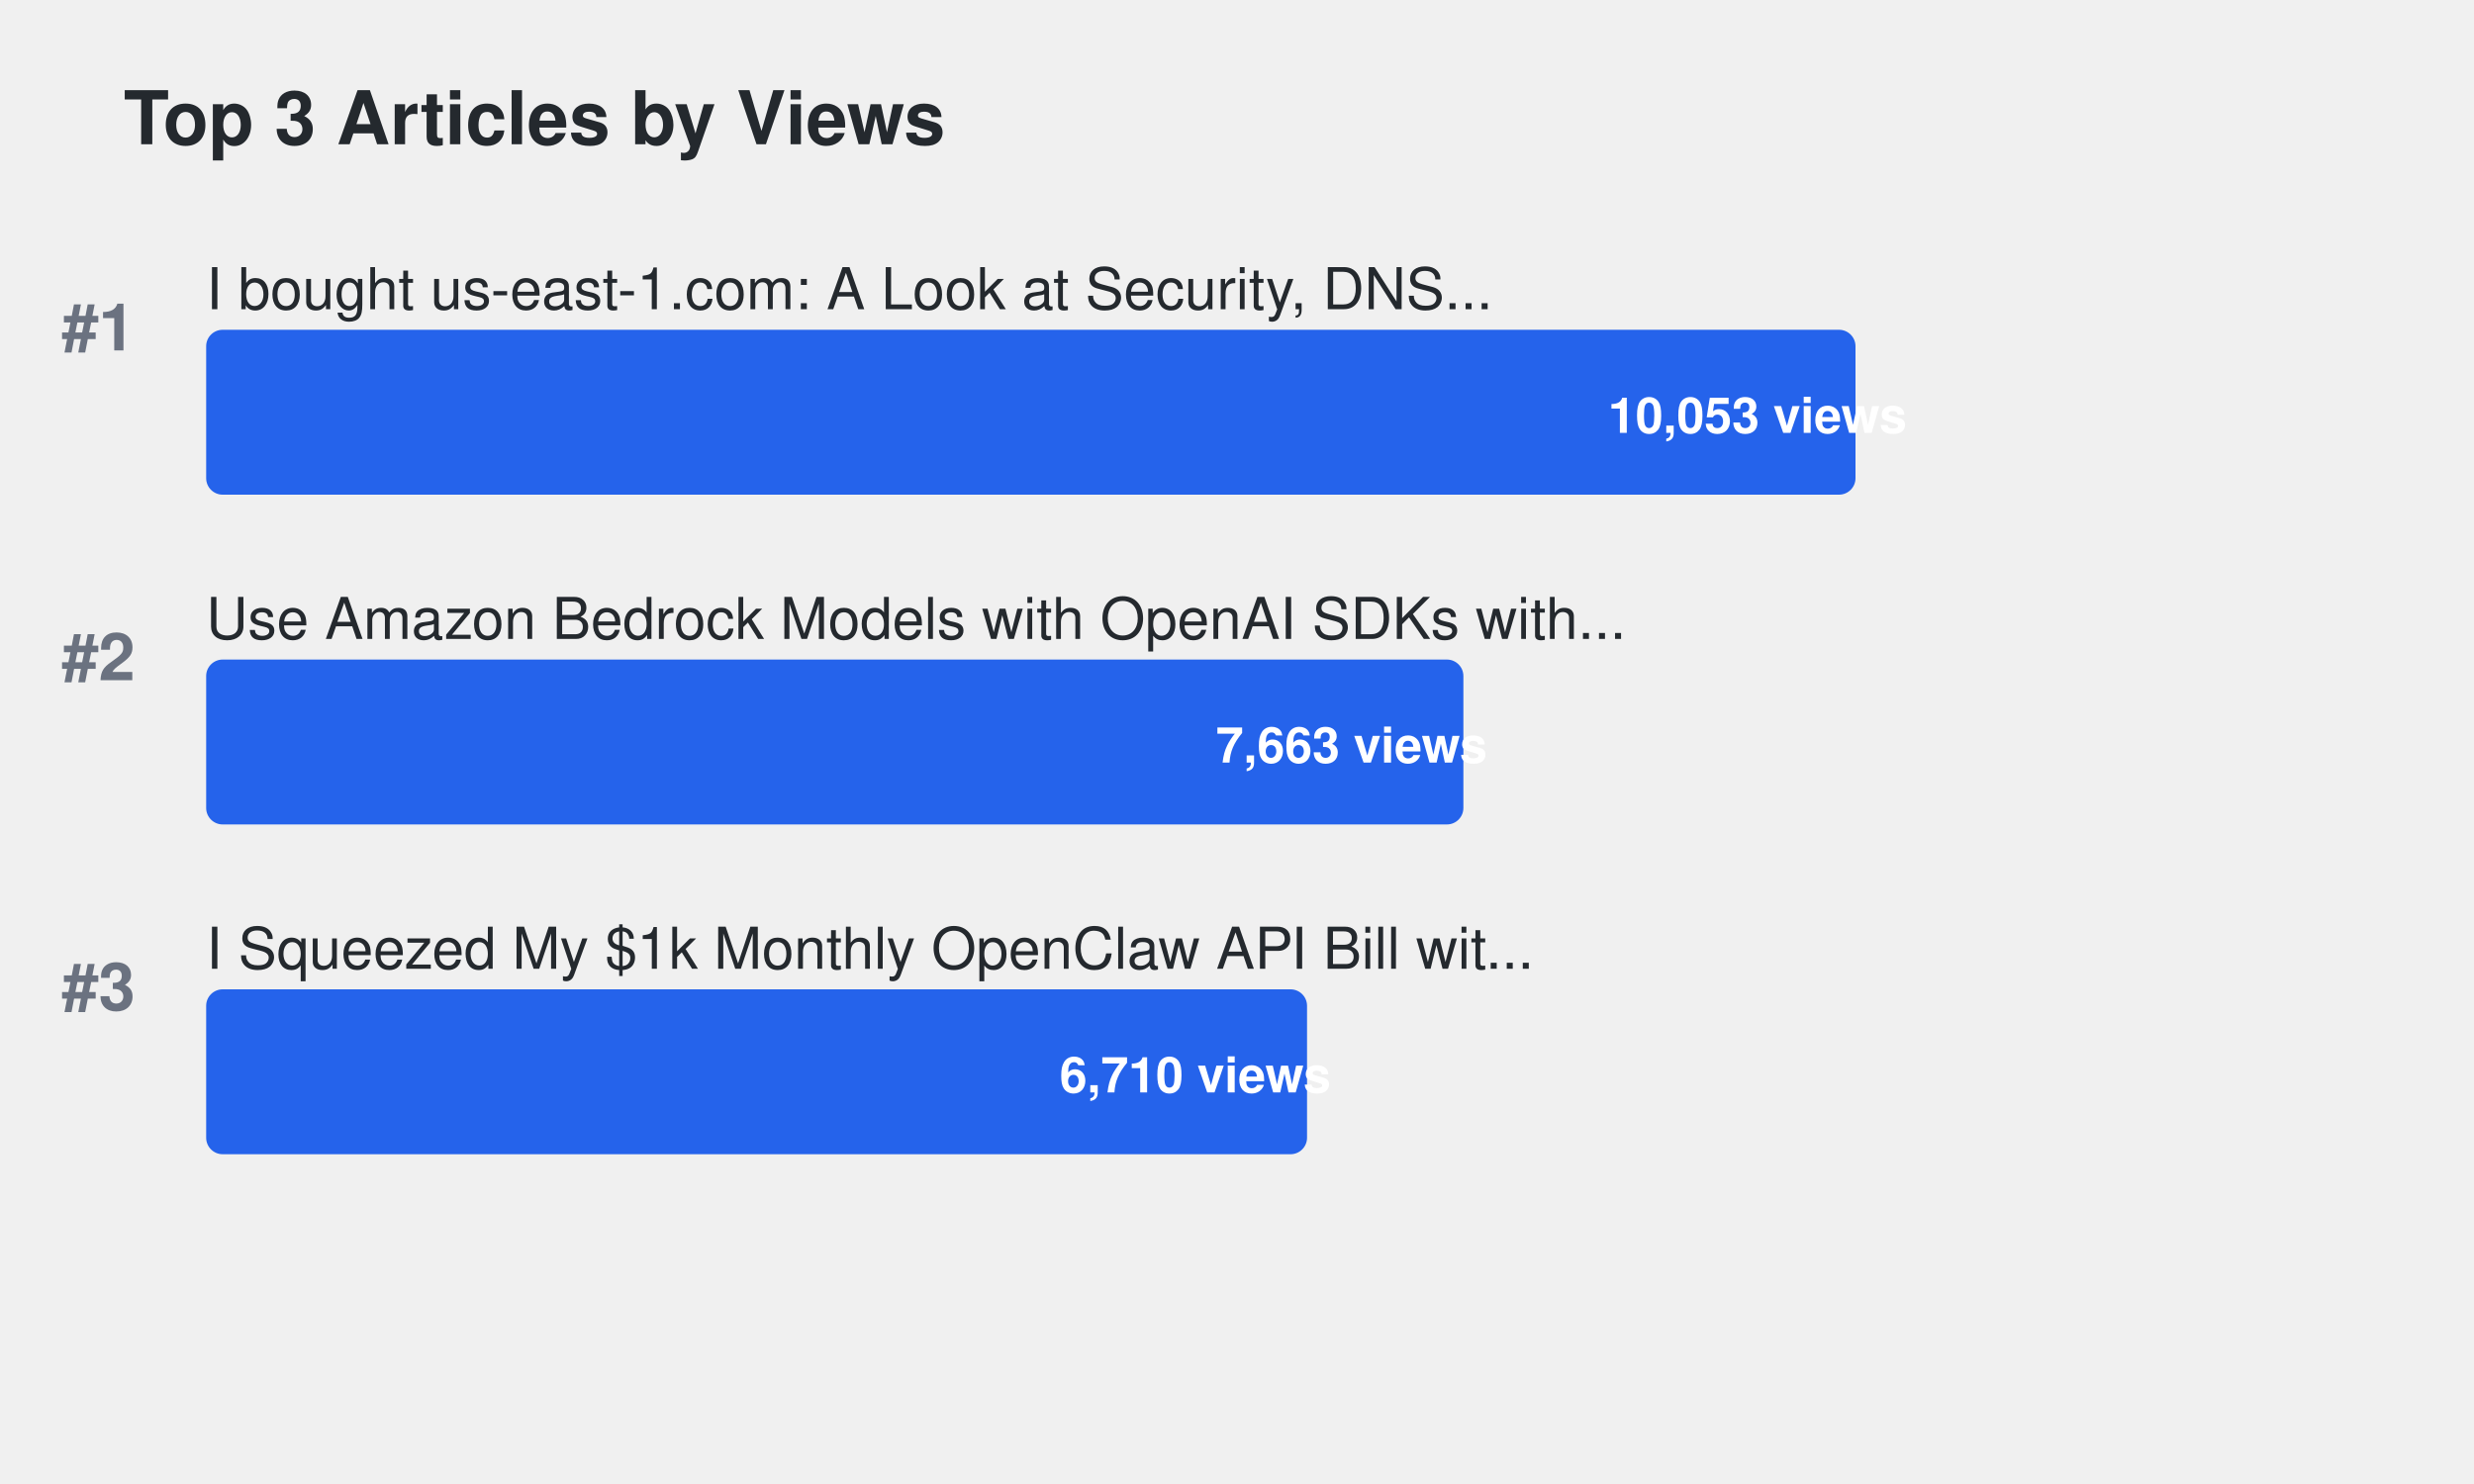
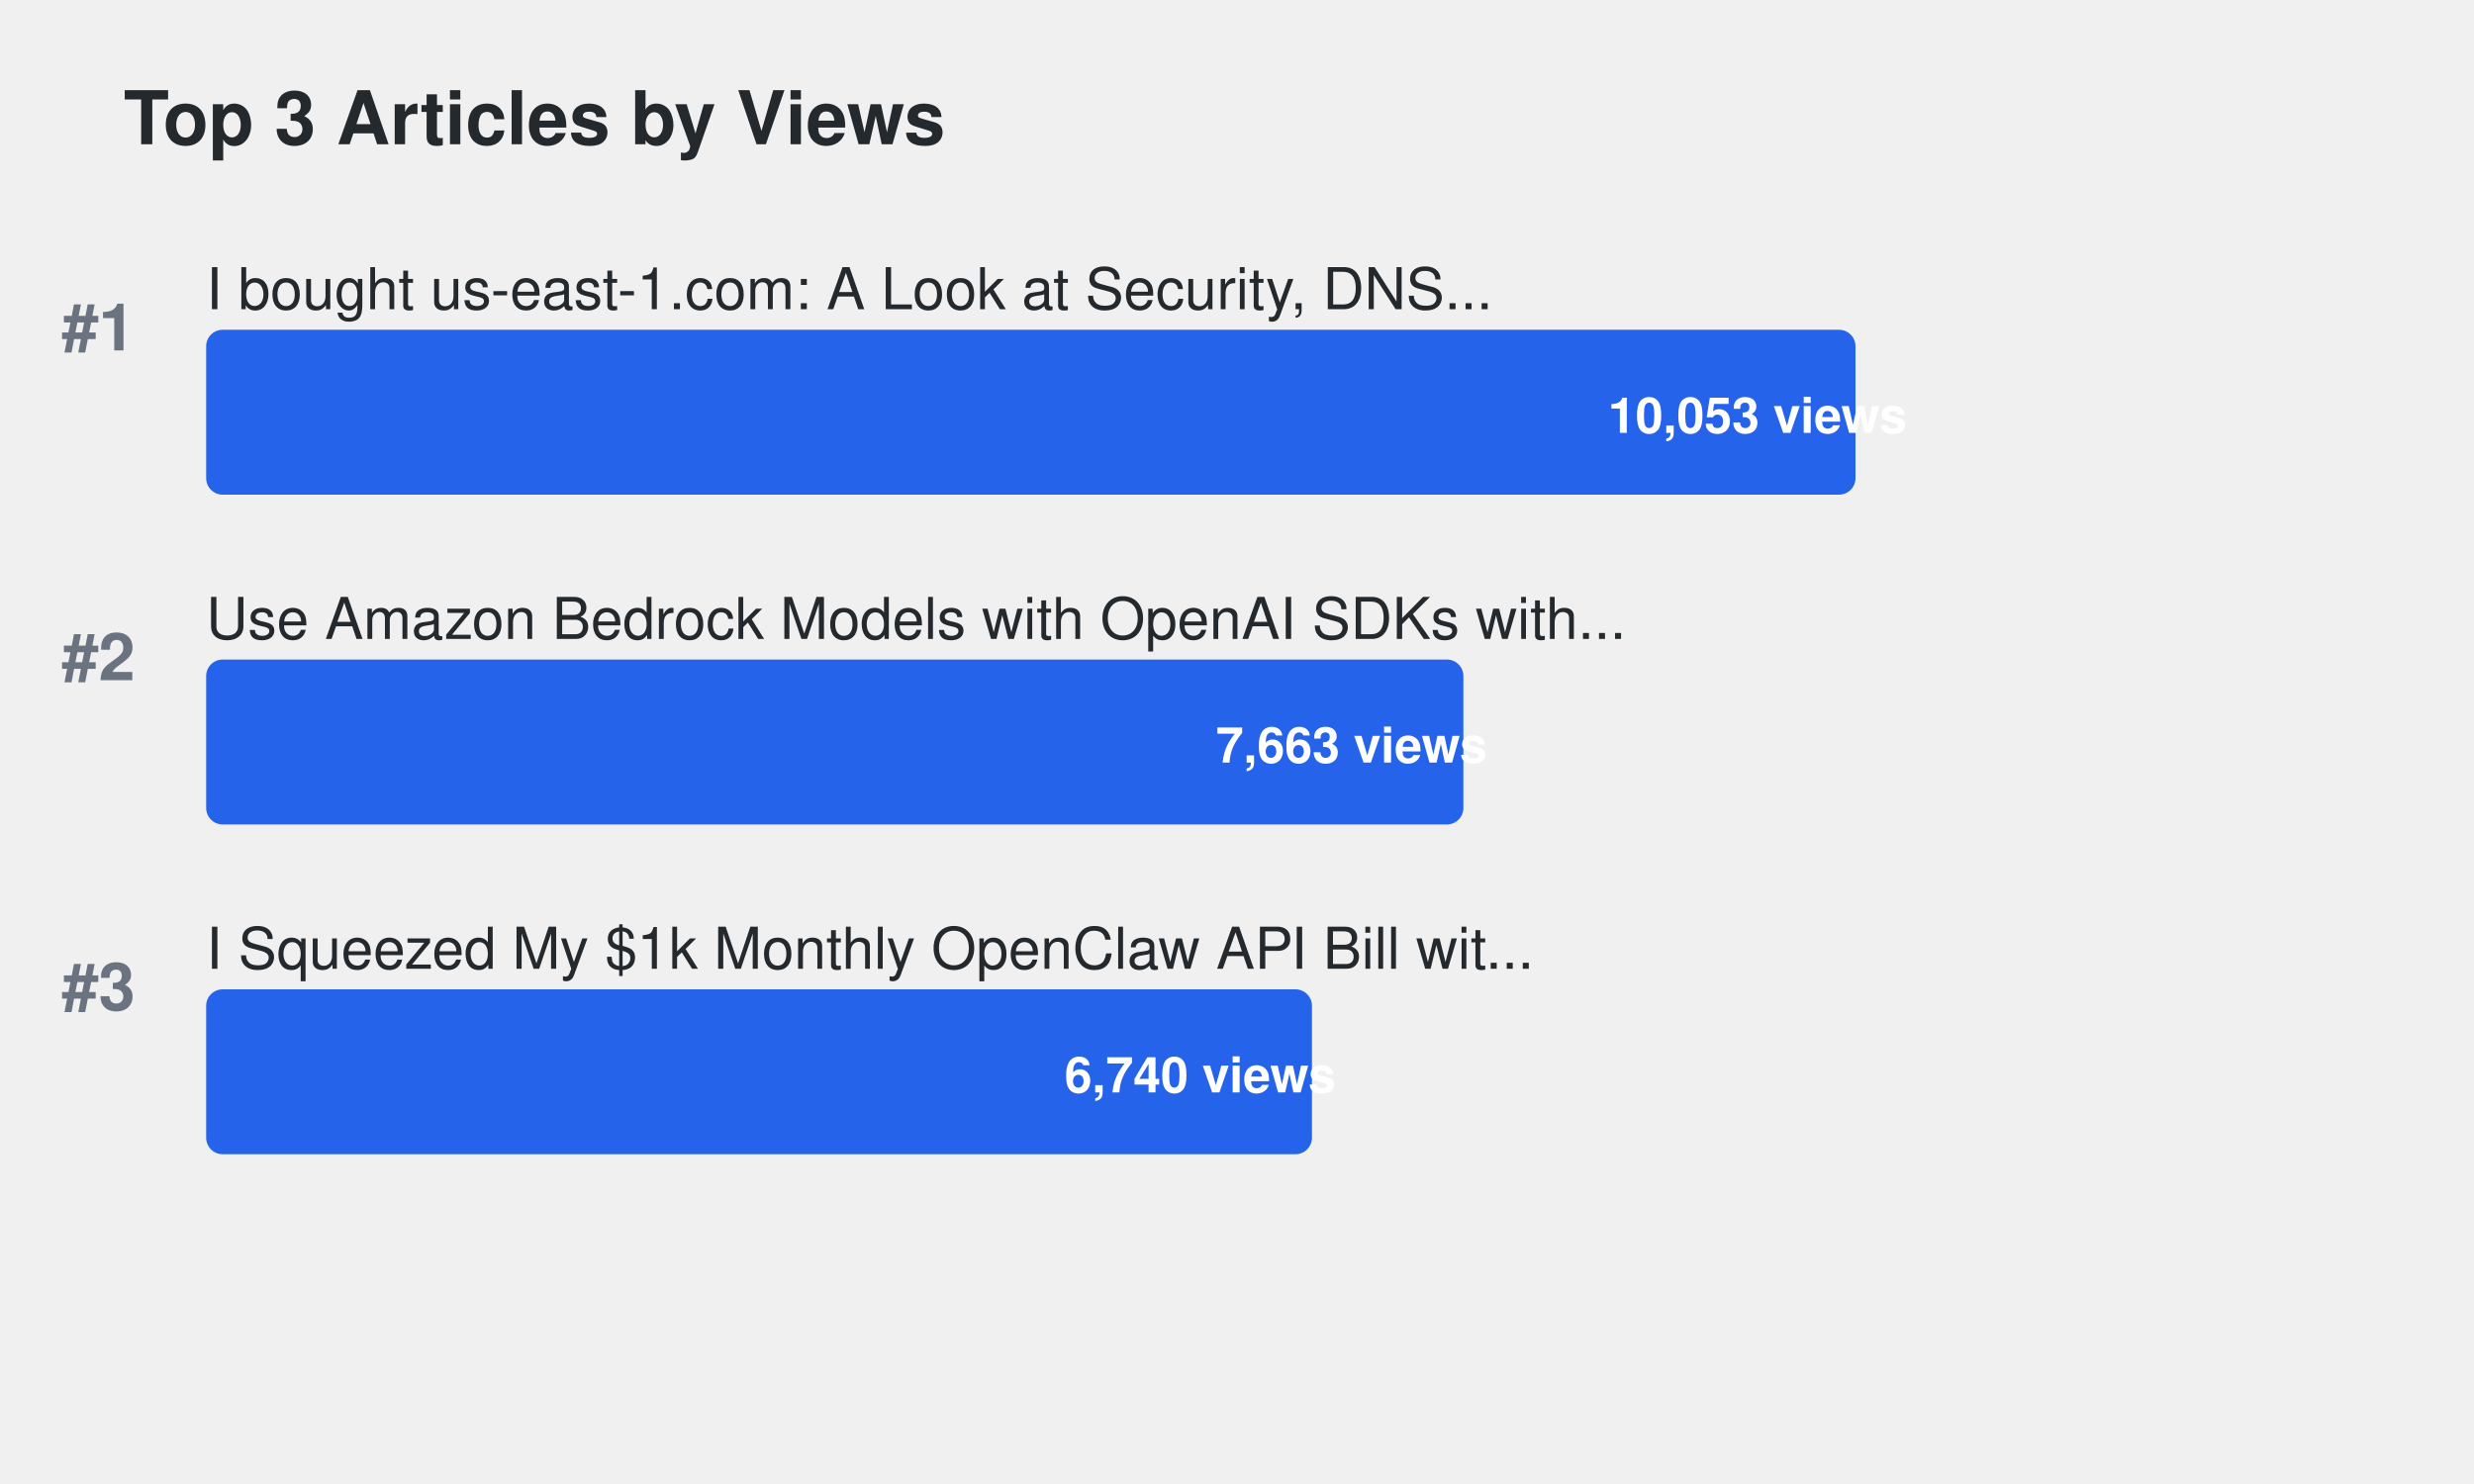
<svg xmlns="http://www.w3.org/2000/svg" width="600" height="360">
  <defs>
    <style>
.title { font-family: -apple-system, BlinkMacSystemFont, "Segoe UI", Helvetica, Arial, sans-serif; font-size: 18px; font-weight: 600; fill: #24292e; }
.article-title { font-family: -apple-system, BlinkMacSystemFont, "Segoe UI", Helvetica, Arial, sans-serif; font-size: 14px; font-weight: 500; fill: #24292e; }
.metric-value { font-family: -apple-system, BlinkMacSystemFont, "Segoe UI", Helvetica, Arial, sans-serif; font-size: 12px; font-weight: 600; fill: #ffffff; }
.rank { font-family: -apple-system, BlinkMacSystemFont, "Segoe UI", Helvetica, Arial, sans-serif; font-size: 16px; font-weight: 700; fill: #6b7280; }
.bar { rx: 4; ry: 4; }
.bar:hover { opacity: 0.8; cursor: pointer; }
a { text-decoration: none; }
a:hover .article-title { fill: #0969da; text-decoration: underline; }
a:hover .bar { opacity: 0.9; }
</style>
  </defs>
  <text x="30" y="35" class="title">Top 3 Articles by Views</text>
  <text x="15" y="85" class="rank">#1</text>
  <a href="https://dev.to/aws-builders/i-bought-us-east-1com-a-look-at-security-dns-traffic-and-protecting-aws-users-15ng" target="_blank">
    <text x="50" y="75" class="article-title">I bought us-east-1.com: A Look at Security, DNS...</text>
    <rect x="50" y="80" width="400.0" height="40" fill="#2563eb" class="bar">
</rect>
    <text x="390.0" y="105" class="metric-value" fill="#ffffff">10,053 views</text>
  </a>
  <text x="15" y="165" class="rank">#2</text>
  <a href="https://dev.to/aws-builders/use-amazon-bedrock-models-via-an-openai-api-compatible-serverless-endpoint-now-without-fixed-cost-5hf5" target="_blank">
    <text x="50" y="155" class="article-title">Use Amazon Bedrock Models with OpenAI SDKs with...</text>
    <rect x="50" y="160" width="304.904" height="40" fill="#2563eb" class="bar">
</rect>
    <text x="294.904" y="185" class="metric-value" fill="#ffffff">7,663 views</text>
  </a>
  <text x="15" y="245" class="rank">#3</text>
  <a href="https://dev.to/aws-builders/i-squeezed-my-1k-monthly-openclaw-api-bill-with-20month-in-aws-credits-heres-the-exact-setup-3gj4" target="_blank">
    <text x="50" y="235" class="article-title">I Squeezed My $1k Monthly OpenClaw API Bill wit...</text>
-     <rect x="50" y="240" width="266.985" height="40" fill="#2563eb" class="bar">
+     <rect x="50" y="240" width="268.179" height="40" fill="#2563eb" class="bar">
</rect>
-     <text x="256.985" y="265" class="metric-value" fill="#ffffff">6,710 views</text>
+     <text x="258.179" y="265" class="metric-value" fill="#ffffff">6,740 views</text>
  </a>
</svg>
